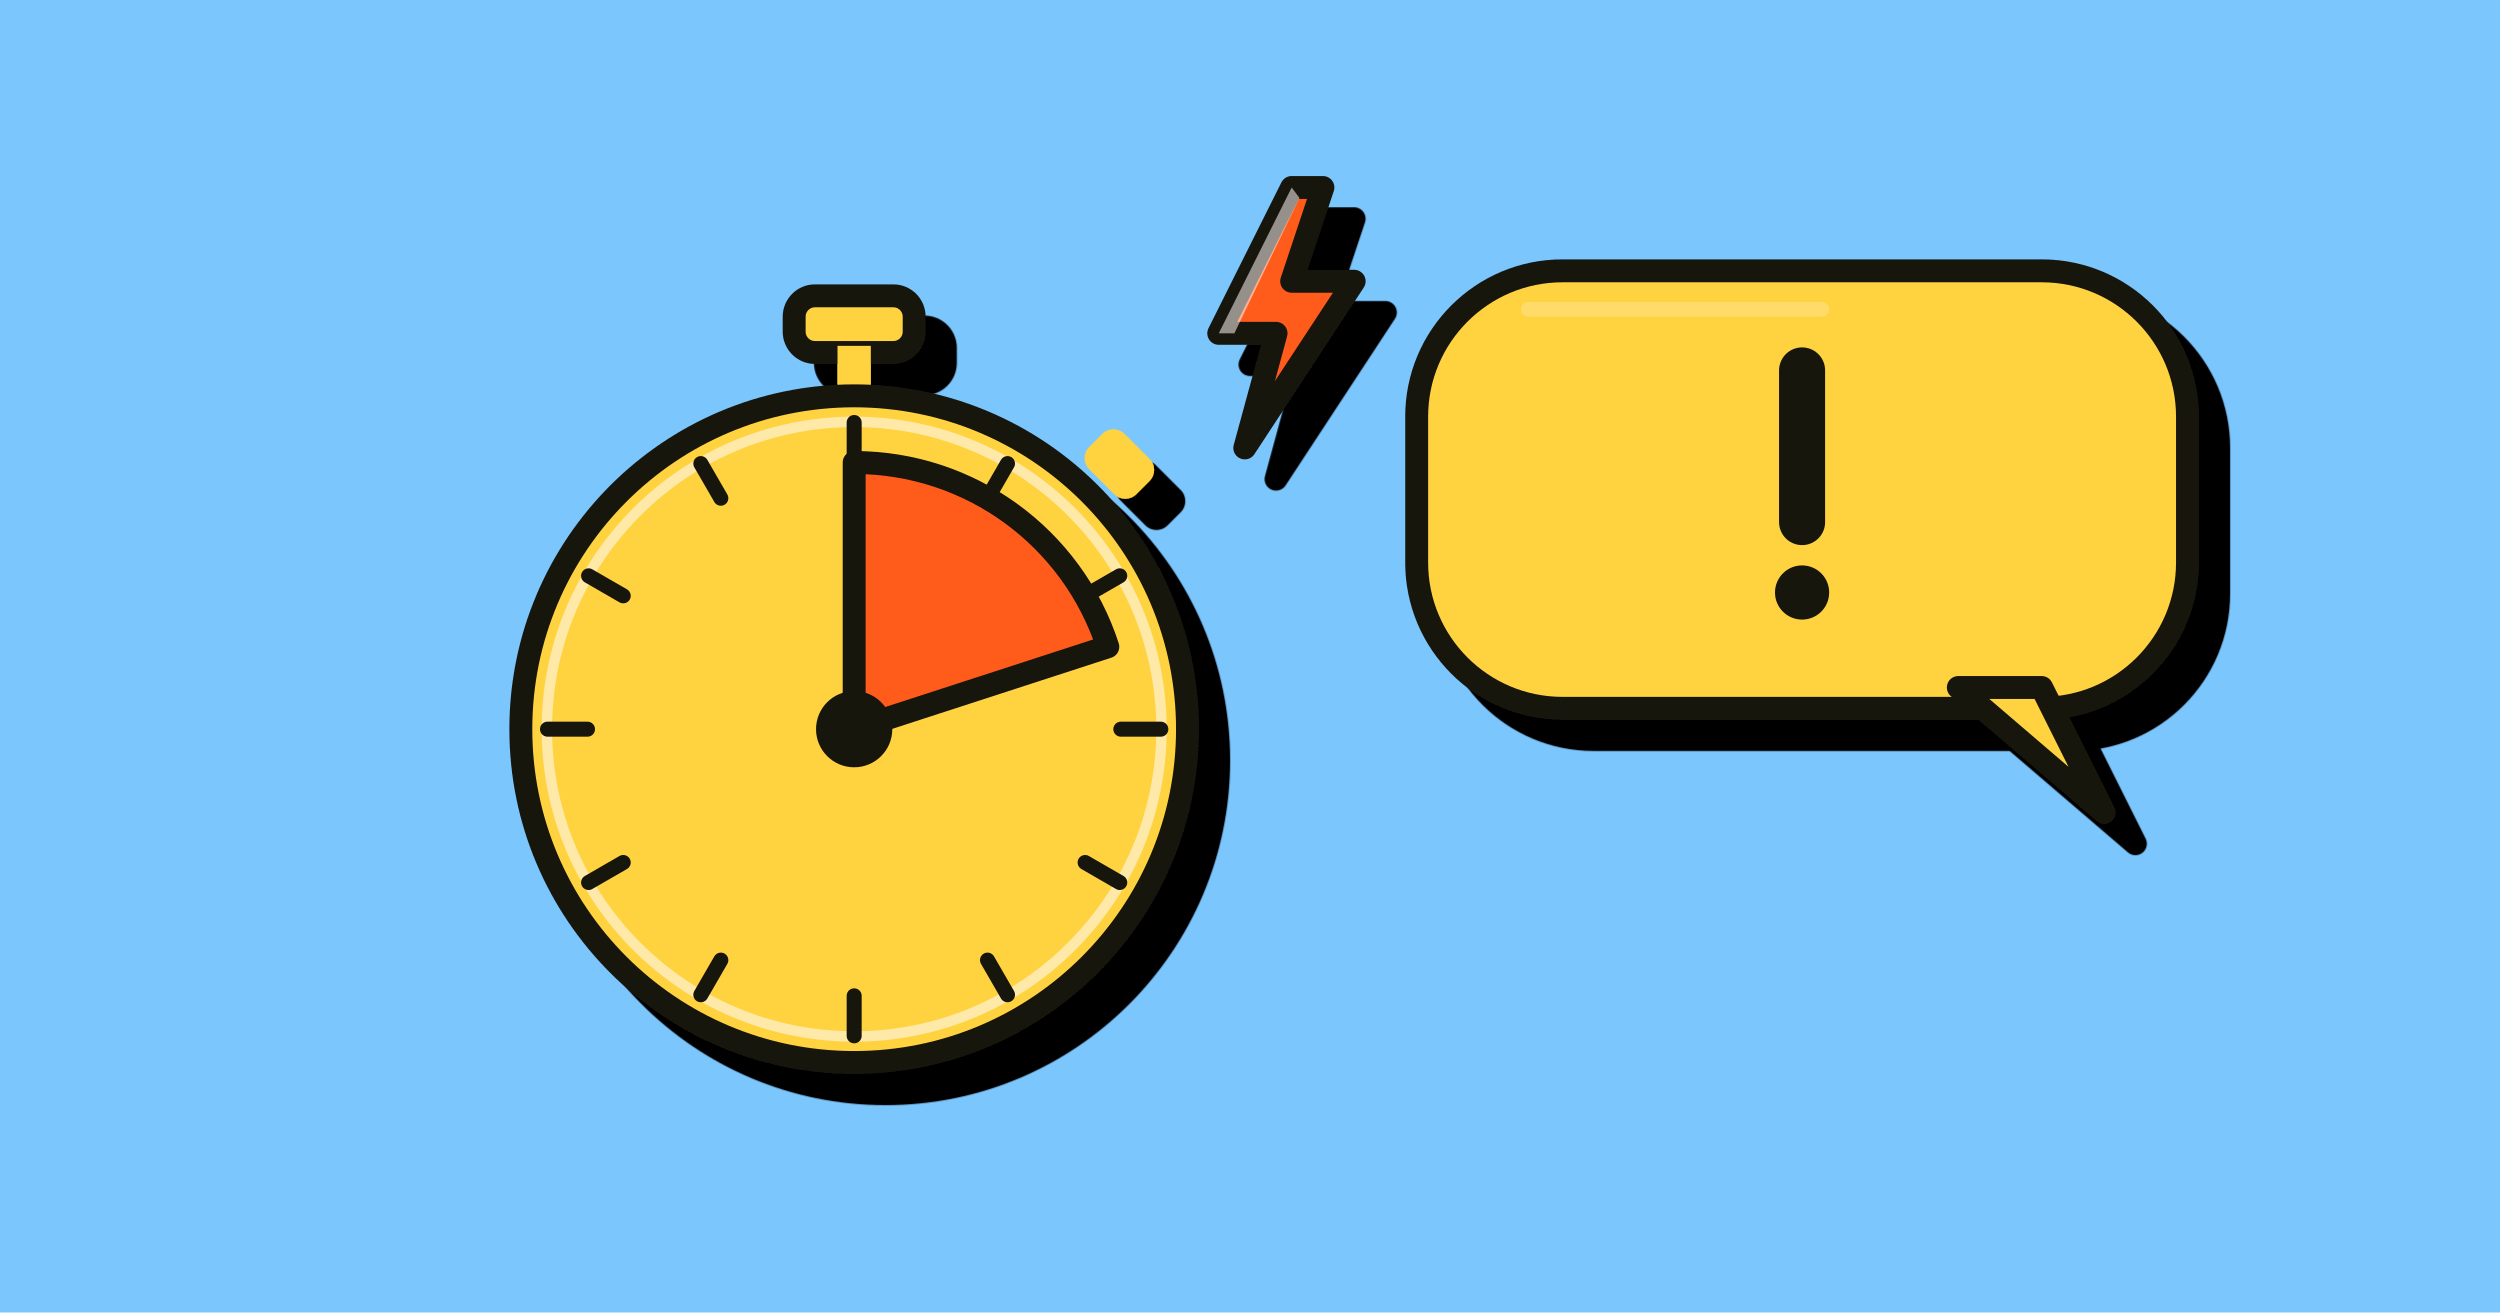
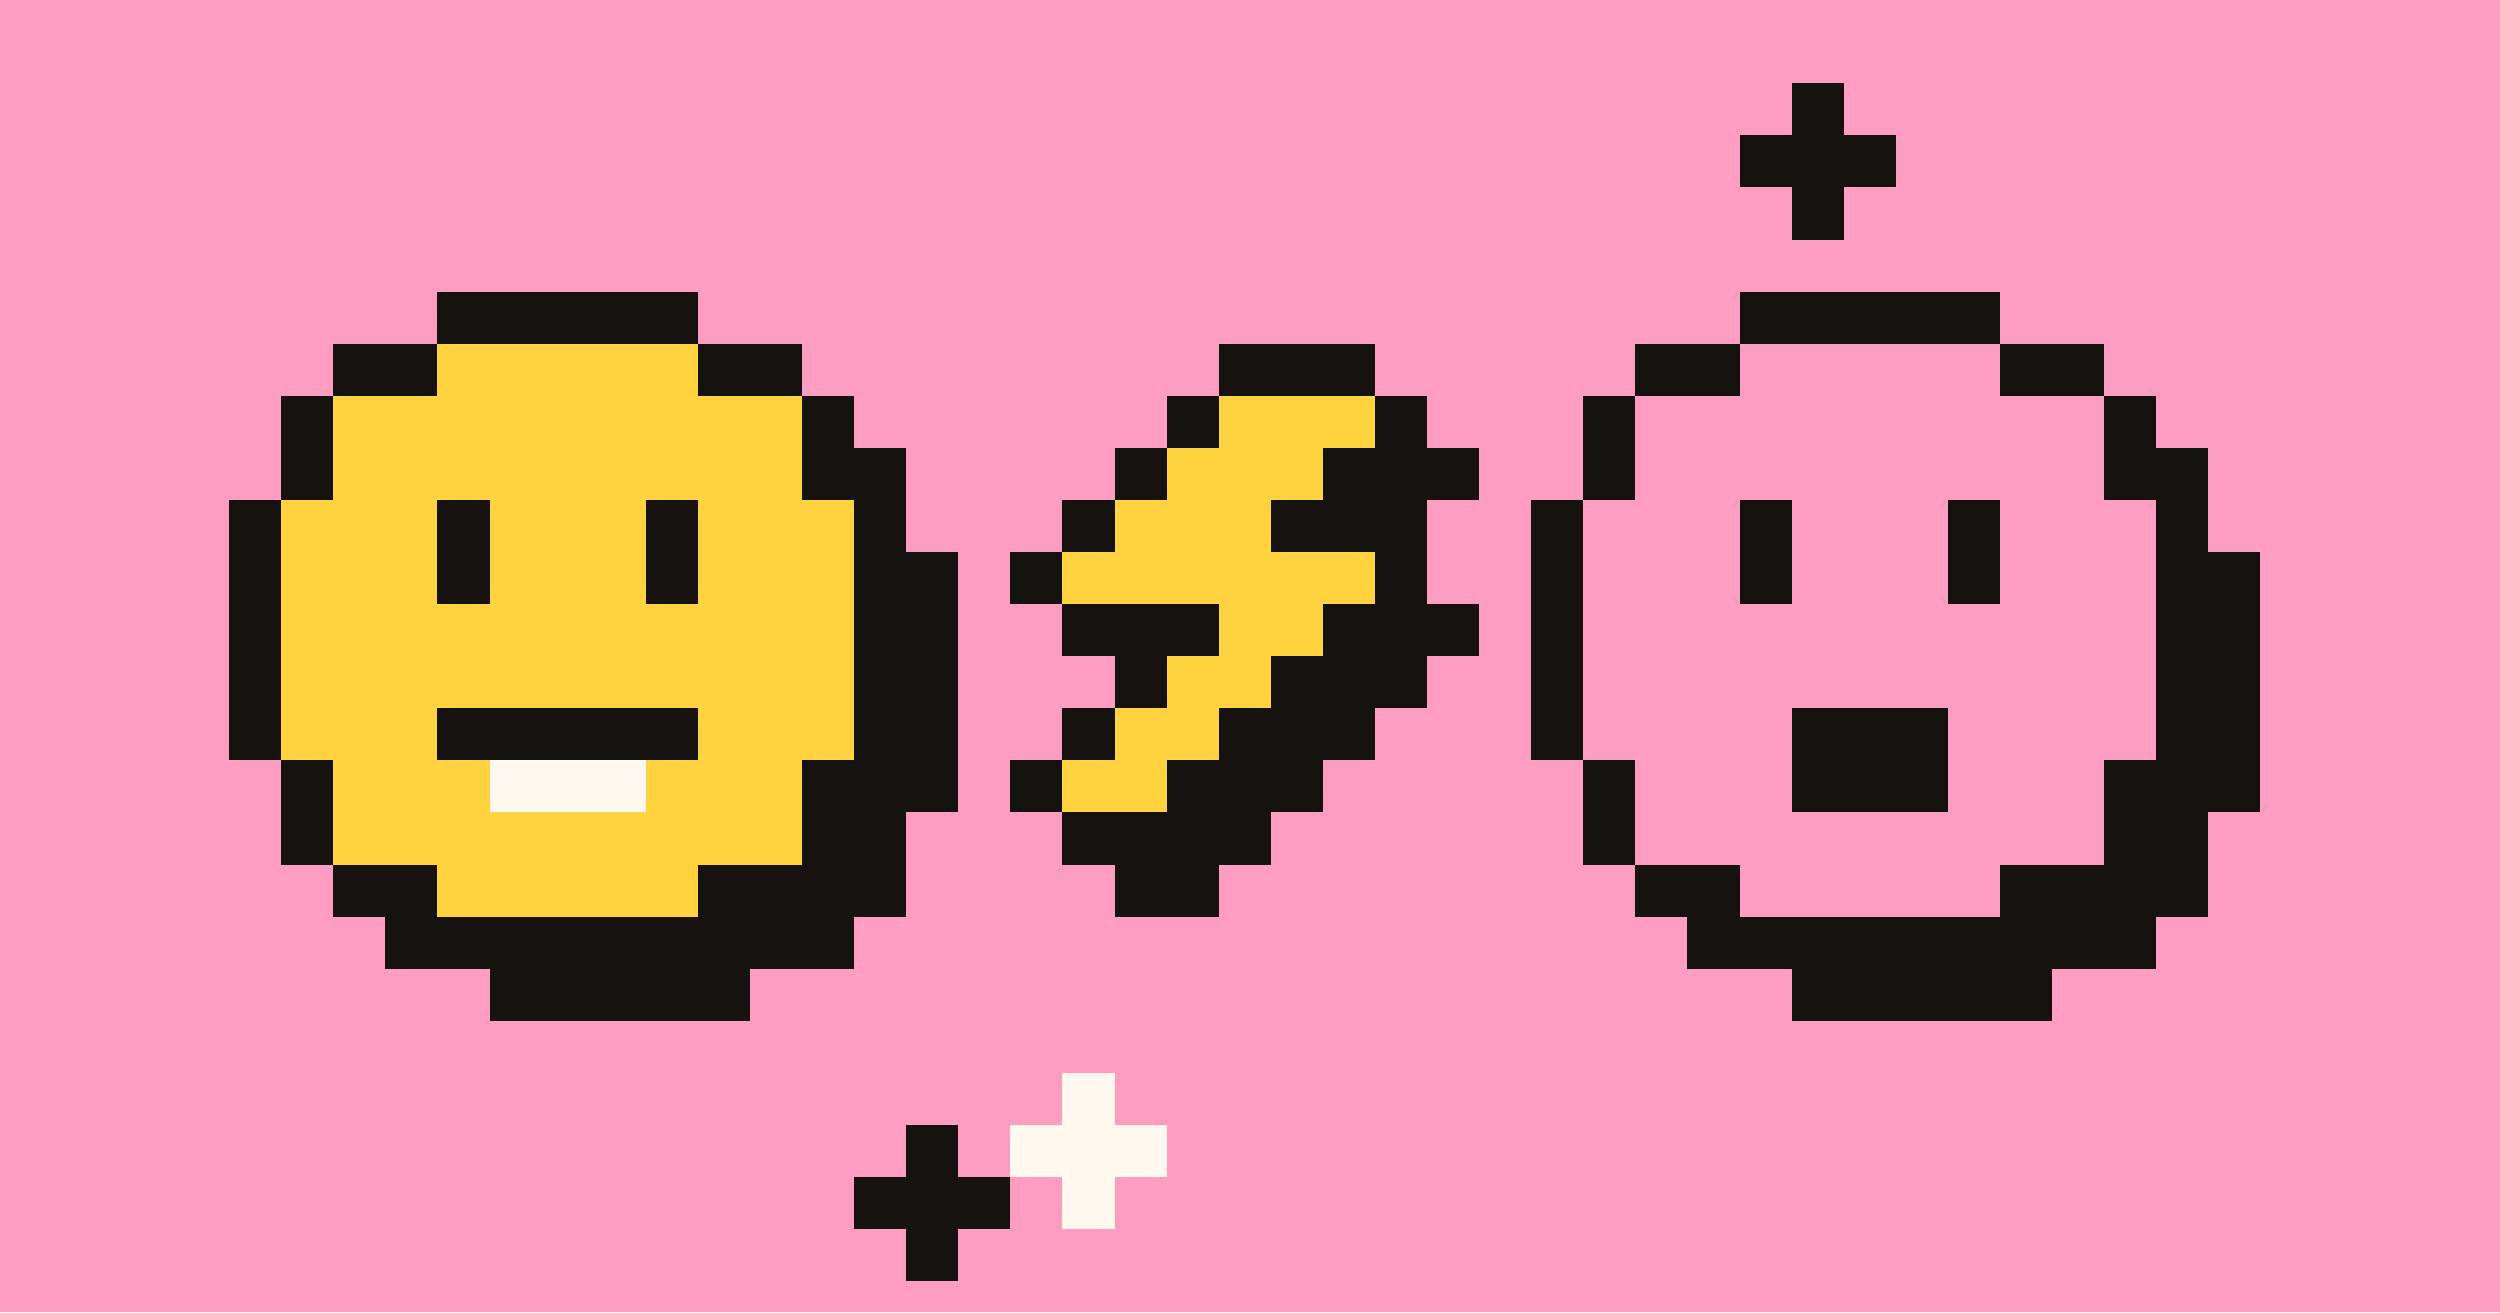
- <svg xmlns="http://www.w3.org/2000/svg" viewBox="0 0 240 126" width="240" height="126">
-   <defs>
-     <filter id="h" x="-5%" y="-5%" width="115%" height="125%">
-       <feOffset in="SourceAlpha" dx="3" dy="3" result="s" />
-       <feMerge>
-         <feMergeNode in="s" />
-         <feMergeNode in="SourceGraphic" />
-       </feMerge>
-     </filter>
-   </defs>
-   <rect width="240" height="126" fill="#7CC6FE" />
-   <g filter="url(#h)">
-     <rect x="76.24" y="28.4" width="11.52" height="5.44" rx="2" fill="#FFD23F" stroke="#16120F" stroke-width="2.2" stroke-linejoin="round" vector-effect="non-scaling-stroke" />
-     <rect x="80.4" y="33.2" width="3.2" height="6.4" fill="#FFD23F" />
-     <rect x="-3.2" y="-38.4" width="6.4" height="4.8" rx="1.5" fill="#FFD23F" transform="translate(82 70) rotate(45)" />
-     <circle cx="82" cy="70" r="32" fill="#FFD23F" stroke="#16120F" stroke-width="2.2" stroke-linejoin="round" vector-effect="non-scaling-stroke" />
-     <circle cx="82" cy="70" r="29.5" fill="none" stroke="#FFF8EE" stroke-opacity=".6" stroke-width="1" />
-     <path d="M82 70 L82 44.4 A25.6 25.6 0 0 1 106.35 62.09 Z" fill="#FF5B1F" stroke="#16120F" stroke-width="2.2" stroke-linejoin="round" vector-effect="non-scaling-stroke" />
-     <g transform="translate(82 70)" stroke="#16120F" stroke-width="1.44" stroke-linecap="round">
-       <line y1="-29.44" y2="-25.6" transform="rotate(0)" />
-       <line y1="-29.44" y2="-25.6" transform="rotate(30)" />
-       <line y1="-29.44" y2="-25.6" transform="rotate(60)" />
-       <line y1="-29.44" y2="-25.6" transform="rotate(90)" />
-       <line y1="-29.44" y2="-25.6" transform="rotate(120)" />
-       <line y1="-29.44" y2="-25.6" transform="rotate(150)" />
-       <line y1="-29.44" y2="-25.6" transform="rotate(180)" />
-       <line y1="-29.44" y2="-25.6" transform="rotate(210)" />
-       <line y1="-29.44" y2="-25.6" transform="rotate(240)" />
-       <line y1="-29.44" y2="-25.6" transform="rotate(270)" />
-       <line y1="-29.44" y2="-25.6" transform="rotate(300)" />
-       <line y1="-29.44" y2="-25.6" transform="rotate(330)" />
-     </g>
-     <line x1="82" y1="70" x2="106.35" y2="62.09" stroke="#16120F" stroke-width="1.76" stroke-linecap="round" />
-     <circle cx="82" cy="70" r="2.56" fill="#16120F" stroke="#16120F" stroke-width="2.2" stroke-linejoin="round" vector-effect="non-scaling-stroke" />
-     <rect x="136" y="26" width="74" height="42" rx="14" fill="#FFD23F" stroke="#16120F" stroke-width="2.2" stroke-linejoin="round" vector-effect="non-scaling-stroke" />
-     <path d="M196 66 l6 12 l-14 -12 Z" fill="#FFD23F" stroke="#16120F" stroke-width="2.2" stroke-linejoin="round" vector-effect="non-scaling-stroke" />
-     <rect x="146" y="29" width="29.6" height="1.4" rx=".7" fill="#FFF8EE" opacity=".25" />
-     <g transform="translate(173 47) scale(26)">
-       <line y1="-.44" y2=".12" stroke="#16120F" stroke-width=".17" stroke-linecap="round" />
-       <circle cy=".38" r=".1" fill="#16120F" />
-     </g>
-     <path d="M124 18 L117 32 L122.5 32 L119.5 43 L130 27 L124 27 L127 18 Z" fill="#FF5B1F" stroke="#16120F" stroke-width="2.2" stroke-linejoin="round" vector-effect="non-scaling-stroke" />
-     <path d="M124 18 L117 32 L118.5 32 L124.75 19 Z" fill="#FFF8EE" opacity=".55" />
-   </g>
+ <svg xmlns="http://www.w3.org/2000/svg" viewBox="0 0 240 126" width="240" height="126" shape-rendering="crispEdges">
+   <rect width="240" height="126" fill="#FF9CC2" />
+   <rect x="87" y="108" width="5" height="5" fill="#16120F" />
+   <rect x="82" y="113" width="5" height="5" fill="#16120F" />
+   <rect x="87" y="113" width="5" height="5" fill="#16120F" />
+   <rect x="92" y="113" width="5" height="5" fill="#16120F" />
+   <rect x="87" y="118" width="5" height="5" fill="#16120F" />
+   <rect x="102" y="103" width="5" height="5" fill="#FFF8EE" />
+   <rect x="97" y="108" width="5" height="5" fill="#FFF8EE" />
+   <rect x="102" y="108" width="5" height="5" fill="#FFF8EE" />
+   <rect x="107" y="108" width="5" height="5" fill="#FFF8EE" />
+   <rect x="102" y="113" width="5" height="5" fill="#FFF8EE" />
+   <rect x="172" y="8" width="5" height="5" fill="#16120F" />
+   <rect x="167" y="13" width="5" height="5" fill="#16120F" />
+   <rect x="172" y="13" width="5" height="5" fill="#16120F" />
+   <rect x="177" y="13" width="5" height="5" fill="#16120F" />
+   <rect x="172" y="18" width="5" height="5" fill="#16120F" />
+   <rect x="82" y="43" width="5" height="5" fill="#16120F" />
+   <rect x="132" y="43" width="10" height="5" fill="#16120F" />
+   <rect x="207" y="43" width="5" height="5" fill="#16120F" />
+   <rect x="132" y="48" width="5" height="5" fill="#16120F" />
+   <rect x="87" y="53" width="5" height="5" fill="#16120F" />
+   <rect x="212" y="53" width="5" height="5" fill="#16120F" />
+   <rect x="87" y="58" width="5" height="5" fill="#16120F" />
+   <rect x="132" y="58" width="10" height="5" fill="#16120F" />
+   <rect x="212" y="58" width="5" height="5" fill="#16120F" />
+   <rect x="87" y="63" width="5" height="5" fill="#16120F" />
+   <rect x="127" y="63" width="10" height="5" fill="#16120F" />
+   <rect x="212" y="63" width="5" height="5" fill="#16120F" />
+   <rect x="87" y="68" width="5" height="5" fill="#16120F" />
+   <rect x="122" y="68" width="10" height="5" fill="#16120F" />
+   <rect x="212" y="68" width="5" height="5" fill="#16120F" />
+   <rect x="82" y="73" width="10" height="5" fill="#16120F" />
+   <rect x="117" y="73" width="10" height="5" fill="#16120F" />
+   <rect x="207" y="73" width="10" height="5" fill="#16120F" />
+   <rect x="82" y="78" width="5" height="5" fill="#16120F" />
+   <rect x="112" y="78" width="10" height="5" fill="#16120F" />
+   <rect x="207" y="78" width="5" height="5" fill="#16120F" />
+   <rect x="77" y="83" width="10" height="5" fill="#16120F" />
+   <rect x="107" y="83" width="10" height="5" fill="#16120F" />
+   <rect x="202" y="83" width="10" height="5" fill="#16120F" />
+   <rect x="37" y="88" width="5" height="5" fill="#16120F" />
+   <rect x="67" y="88" width="15" height="5" fill="#16120F" />
+   <rect x="162" y="88" width="5" height="5" fill="#16120F" />
+   <rect x="192" y="88" width="15" height="5" fill="#16120F" />
+   <rect x="47" y="93" width="25" height="5" fill="#16120F" />
+   <rect x="172" y="93" width="25" height="5" fill="#16120F" />
+   <rect x="42" y="28" width="25" height="5" fill="#16120F" />
+   <rect x="167" y="28" width="25" height="5" fill="#16120F" />
+   <rect x="32" y="33" width="10" height="5" fill="#16120F" />
+   <rect x="67" y="33" width="10" height="5" fill="#16120F" />
+   <rect x="117" y="33" width="15" height="5" fill="#16120F" />
+   <rect x="157" y="33" width="10" height="5" fill="#16120F" />
+   <rect x="192" y="33" width="10" height="5" fill="#16120F" />
+   <rect x="27" y="38" width="5" height="5" fill="#16120F" />
+   <rect x="77" y="38" width="5" height="5" fill="#16120F" />
+   <rect x="112" y="38" width="5" height="5" fill="#16120F" />
+   <rect x="132" y="38" width="5" height="5" fill="#16120F" />
+   <rect x="152" y="38" width="5" height="5" fill="#16120F" />
+   <rect x="202" y="38" width="5" height="5" fill="#16120F" />
+   <rect x="27" y="43" width="5" height="5" fill="#16120F" />
+   <rect x="77" y="43" width="5" height="5" fill="#16120F" />
+   <rect x="107" y="43" width="5" height="5" fill="#16120F" />
+   <rect x="127" y="43" width="5" height="5" fill="#16120F" />
+   <rect x="152" y="43" width="5" height="5" fill="#16120F" />
+   <rect x="202" y="43" width="5" height="5" fill="#16120F" />
+   <rect x="22" y="48" width="5" height="5" fill="#16120F" />
+   <rect x="42" y="48" width="5" height="5" fill="#16120F" />
+   <rect x="62" y="48" width="5" height="5" fill="#16120F" />
+   <rect x="82" y="48" width="5" height="5" fill="#16120F" />
+   <rect x="102" y="48" width="5" height="5" fill="#16120F" />
+   <rect x="122" y="48" width="10" height="5" fill="#16120F" />
+   <rect x="147" y="48" width="5" height="5" fill="#16120F" />
+   <rect x="167" y="48" width="5" height="5" fill="#16120F" />
+   <rect x="187" y="48" width="5" height="5" fill="#16120F" />
+   <rect x="207" y="48" width="5" height="5" fill="#16120F" />
+   <rect x="22" y="53" width="5" height="5" fill="#16120F" />
+   <rect x="42" y="53" width="5" height="5" fill="#16120F" />
+   <rect x="62" y="53" width="5" height="5" fill="#16120F" />
+   <rect x="82" y="53" width="5" height="5" fill="#16120F" />
+   <rect x="97" y="53" width="5" height="5" fill="#16120F" />
+   <rect x="132" y="53" width="5" height="5" fill="#16120F" />
+   <rect x="147" y="53" width="5" height="5" fill="#16120F" />
+   <rect x="167" y="53" width="5" height="5" fill="#16120F" />
+   <rect x="187" y="53" width="5" height="5" fill="#16120F" />
+   <rect x="207" y="53" width="5" height="5" fill="#16120F" />
+   <rect x="22" y="58" width="5" height="5" fill="#16120F" />
+   <rect x="82" y="58" width="5" height="5" fill="#16120F" />
+   <rect x="102" y="58" width="15" height="5" fill="#16120F" />
+   <rect x="127" y="58" width="5" height="5" fill="#16120F" />
+   <rect x="147" y="58" width="5" height="5" fill="#16120F" />
+   <rect x="207" y="58" width="5" height="5" fill="#16120F" />
+   <rect x="22" y="63" width="5" height="5" fill="#16120F" />
+   <rect x="82" y="63" width="5" height="5" fill="#16120F" />
+   <rect x="107" y="63" width="5" height="5" fill="#16120F" />
+   <rect x="122" y="63" width="5" height="5" fill="#16120F" />
+   <rect x="147" y="63" width="5" height="5" fill="#16120F" />
+   <rect x="207" y="63" width="5" height="5" fill="#16120F" />
+   <rect x="22" y="68" width="5" height="5" fill="#16120F" />
+   <rect x="42" y="68" width="25" height="5" fill="#16120F" />
+   <rect x="82" y="68" width="5" height="5" fill="#16120F" />
+   <rect x="102" y="68" width="5" height="5" fill="#16120F" />
+   <rect x="117" y="68" width="5" height="5" fill="#16120F" />
+   <rect x="147" y="68" width="5" height="5" fill="#16120F" />
+   <rect x="172" y="68" width="15" height="5" fill="#16120F" />
+   <rect x="207" y="68" width="5" height="5" fill="#16120F" />
+   <rect x="27" y="73" width="5" height="5" fill="#16120F" />
+   <rect x="77" y="73" width="5" height="5" fill="#16120F" />
+   <rect x="97" y="73" width="5" height="5" fill="#16120F" />
+   <rect x="112" y="73" width="5" height="5" fill="#16120F" />
+   <rect x="152" y="73" width="5" height="5" fill="#16120F" />
+   <rect x="172" y="73" width="15" height="5" fill="#16120F" />
+   <rect x="202" y="73" width="5" height="5" fill="#16120F" />
+   <rect x="27" y="78" width="5" height="5" fill="#16120F" />
+   <rect x="77" y="78" width="5" height="5" fill="#16120F" />
+   <rect x="102" y="78" width="10" height="5" fill="#16120F" />
+   <rect x="152" y="78" width="5" height="5" fill="#16120F" />
+   <rect x="202" y="78" width="5" height="5" fill="#16120F" />
+   <rect x="32" y="83" width="10" height="5" fill="#16120F" />
+   <rect x="67" y="83" width="10" height="5" fill="#16120F" />
+   <rect x="157" y="83" width="10" height="5" fill="#16120F" />
+   <rect x="192" y="83" width="10" height="5" fill="#16120F" />
+   <rect x="42" y="88" width="25" height="5" fill="#16120F" />
+   <rect x="167" y="88" width="25" height="5" fill="#16120F" />
+   <rect x="42" y="33" width="25" height="5" fill="#FFD23F" />
+   <rect x="32" y="38" width="45" height="5" fill="#FFD23F" />
+   <rect x="117" y="38" width="15" height="5" fill="#FFD23F" />
+   <rect x="32" y="43" width="45" height="5" fill="#FFD23F" />
+   <rect x="112" y="43" width="15" height="5" fill="#FFD23F" />
+   <rect x="27" y="48" width="15" height="5" fill="#FFD23F" />
+   <rect x="47" y="48" width="15" height="5" fill="#FFD23F" />
+   <rect x="67" y="48" width="15" height="5" fill="#FFD23F" />
+   <rect x="107" y="48" width="15" height="5" fill="#FFD23F" />
+   <rect x="27" y="53" width="15" height="5" fill="#FFD23F" />
+   <rect x="47" y="53" width="15" height="5" fill="#FFD23F" />
+   <rect x="67" y="53" width="15" height="5" fill="#FFD23F" />
+   <rect x="102" y="53" width="30" height="5" fill="#FFD23F" />
+   <rect x="27" y="58" width="55" height="5" fill="#FFD23F" />
+   <rect x="117" y="58" width="10" height="5" fill="#FFD23F" />
+   <rect x="27" y="63" width="55" height="5" fill="#FFD23F" />
+   <rect x="112" y="63" width="10" height="5" fill="#FFD23F" />
+   <rect x="27" y="68" width="15" height="5" fill="#FFD23F" />
+   <rect x="67" y="68" width="15" height="5" fill="#FFD23F" />
+   <rect x="107" y="68" width="10" height="5" fill="#FFD23F" />
+   <rect x="32" y="73" width="15" height="5" fill="#FFD23F" />
+   <rect x="62" y="73" width="15" height="5" fill="#FFD23F" />
+   <rect x="102" y="73" width="10" height="5" fill="#FFD23F" />
+   <rect x="32" y="78" width="45" height="5" fill="#FFD23F" />
+   <rect x="42" y="83" width="25" height="5" fill="#FFD23F" />
+   <rect x="167" y="33" width="25" height="5" fill="#FF9CC2" />
+   <rect x="157" y="38" width="45" height="5" fill="#FF9CC2" />
+   <rect x="157" y="43" width="45" height="5" fill="#FF9CC2" />
+   <rect x="152" y="48" width="15" height="5" fill="#FF9CC2" />
+   <rect x="172" y="48" width="15" height="5" fill="#FF9CC2" />
+   <rect x="192" y="48" width="15" height="5" fill="#FF9CC2" />
+   <rect x="152" y="53" width="15" height="5" fill="#FF9CC2" />
+   <rect x="172" y="53" width="15" height="5" fill="#FF9CC2" />
+   <rect x="192" y="53" width="15" height="5" fill="#FF9CC2" />
+   <rect x="152" y="58" width="55" height="5" fill="#FF9CC2" />
+   <rect x="152" y="63" width="55" height="5" fill="#FF9CC2" />
+   <rect x="152" y="68" width="20" height="5" fill="#FF9CC2" />
+   <rect x="187" y="68" width="20" height="5" fill="#FF9CC2" />
+   <rect x="157" y="73" width="15" height="5" fill="#FF9CC2" />
+   <rect x="187" y="73" width="15" height="5" fill="#FF9CC2" />
+   <rect x="157" y="78" width="45" height="5" fill="#FF9CC2" />
+   <rect x="167" y="83" width="25" height="5" fill="#FF9CC2" />
+   <rect x="47" y="73" width="15" height="5" fill="#FFF8EE" />
</svg>
